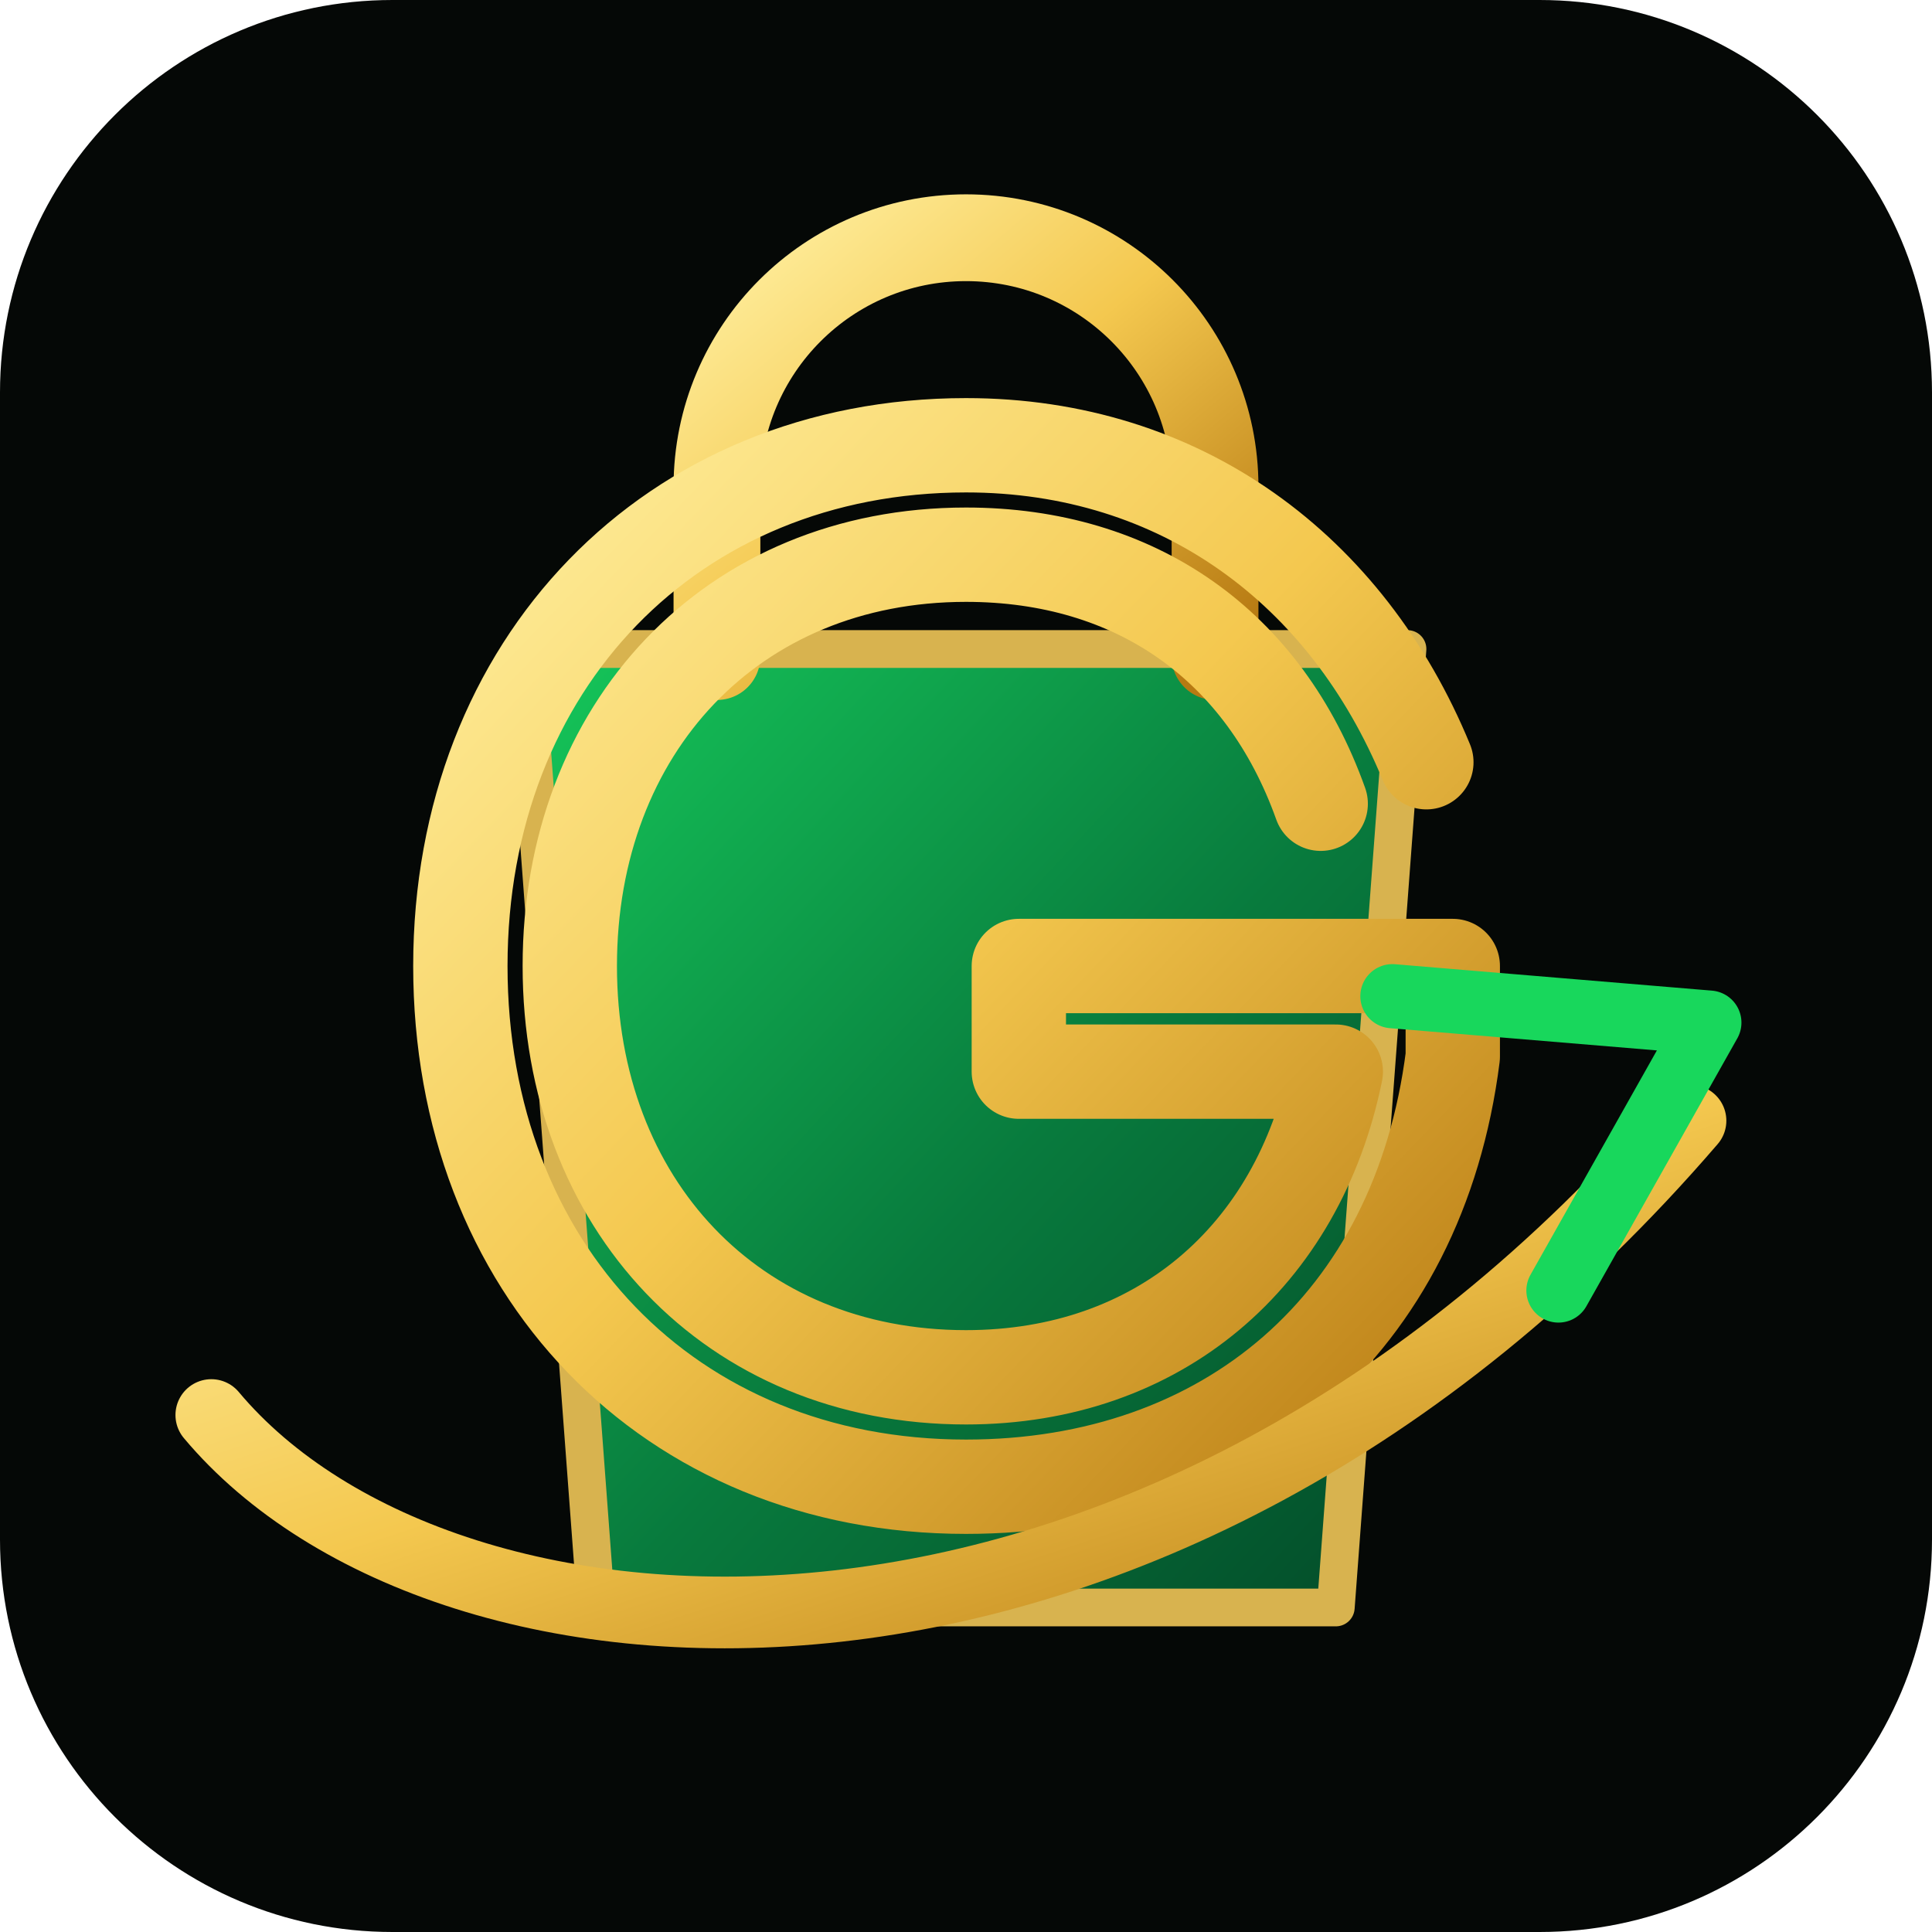
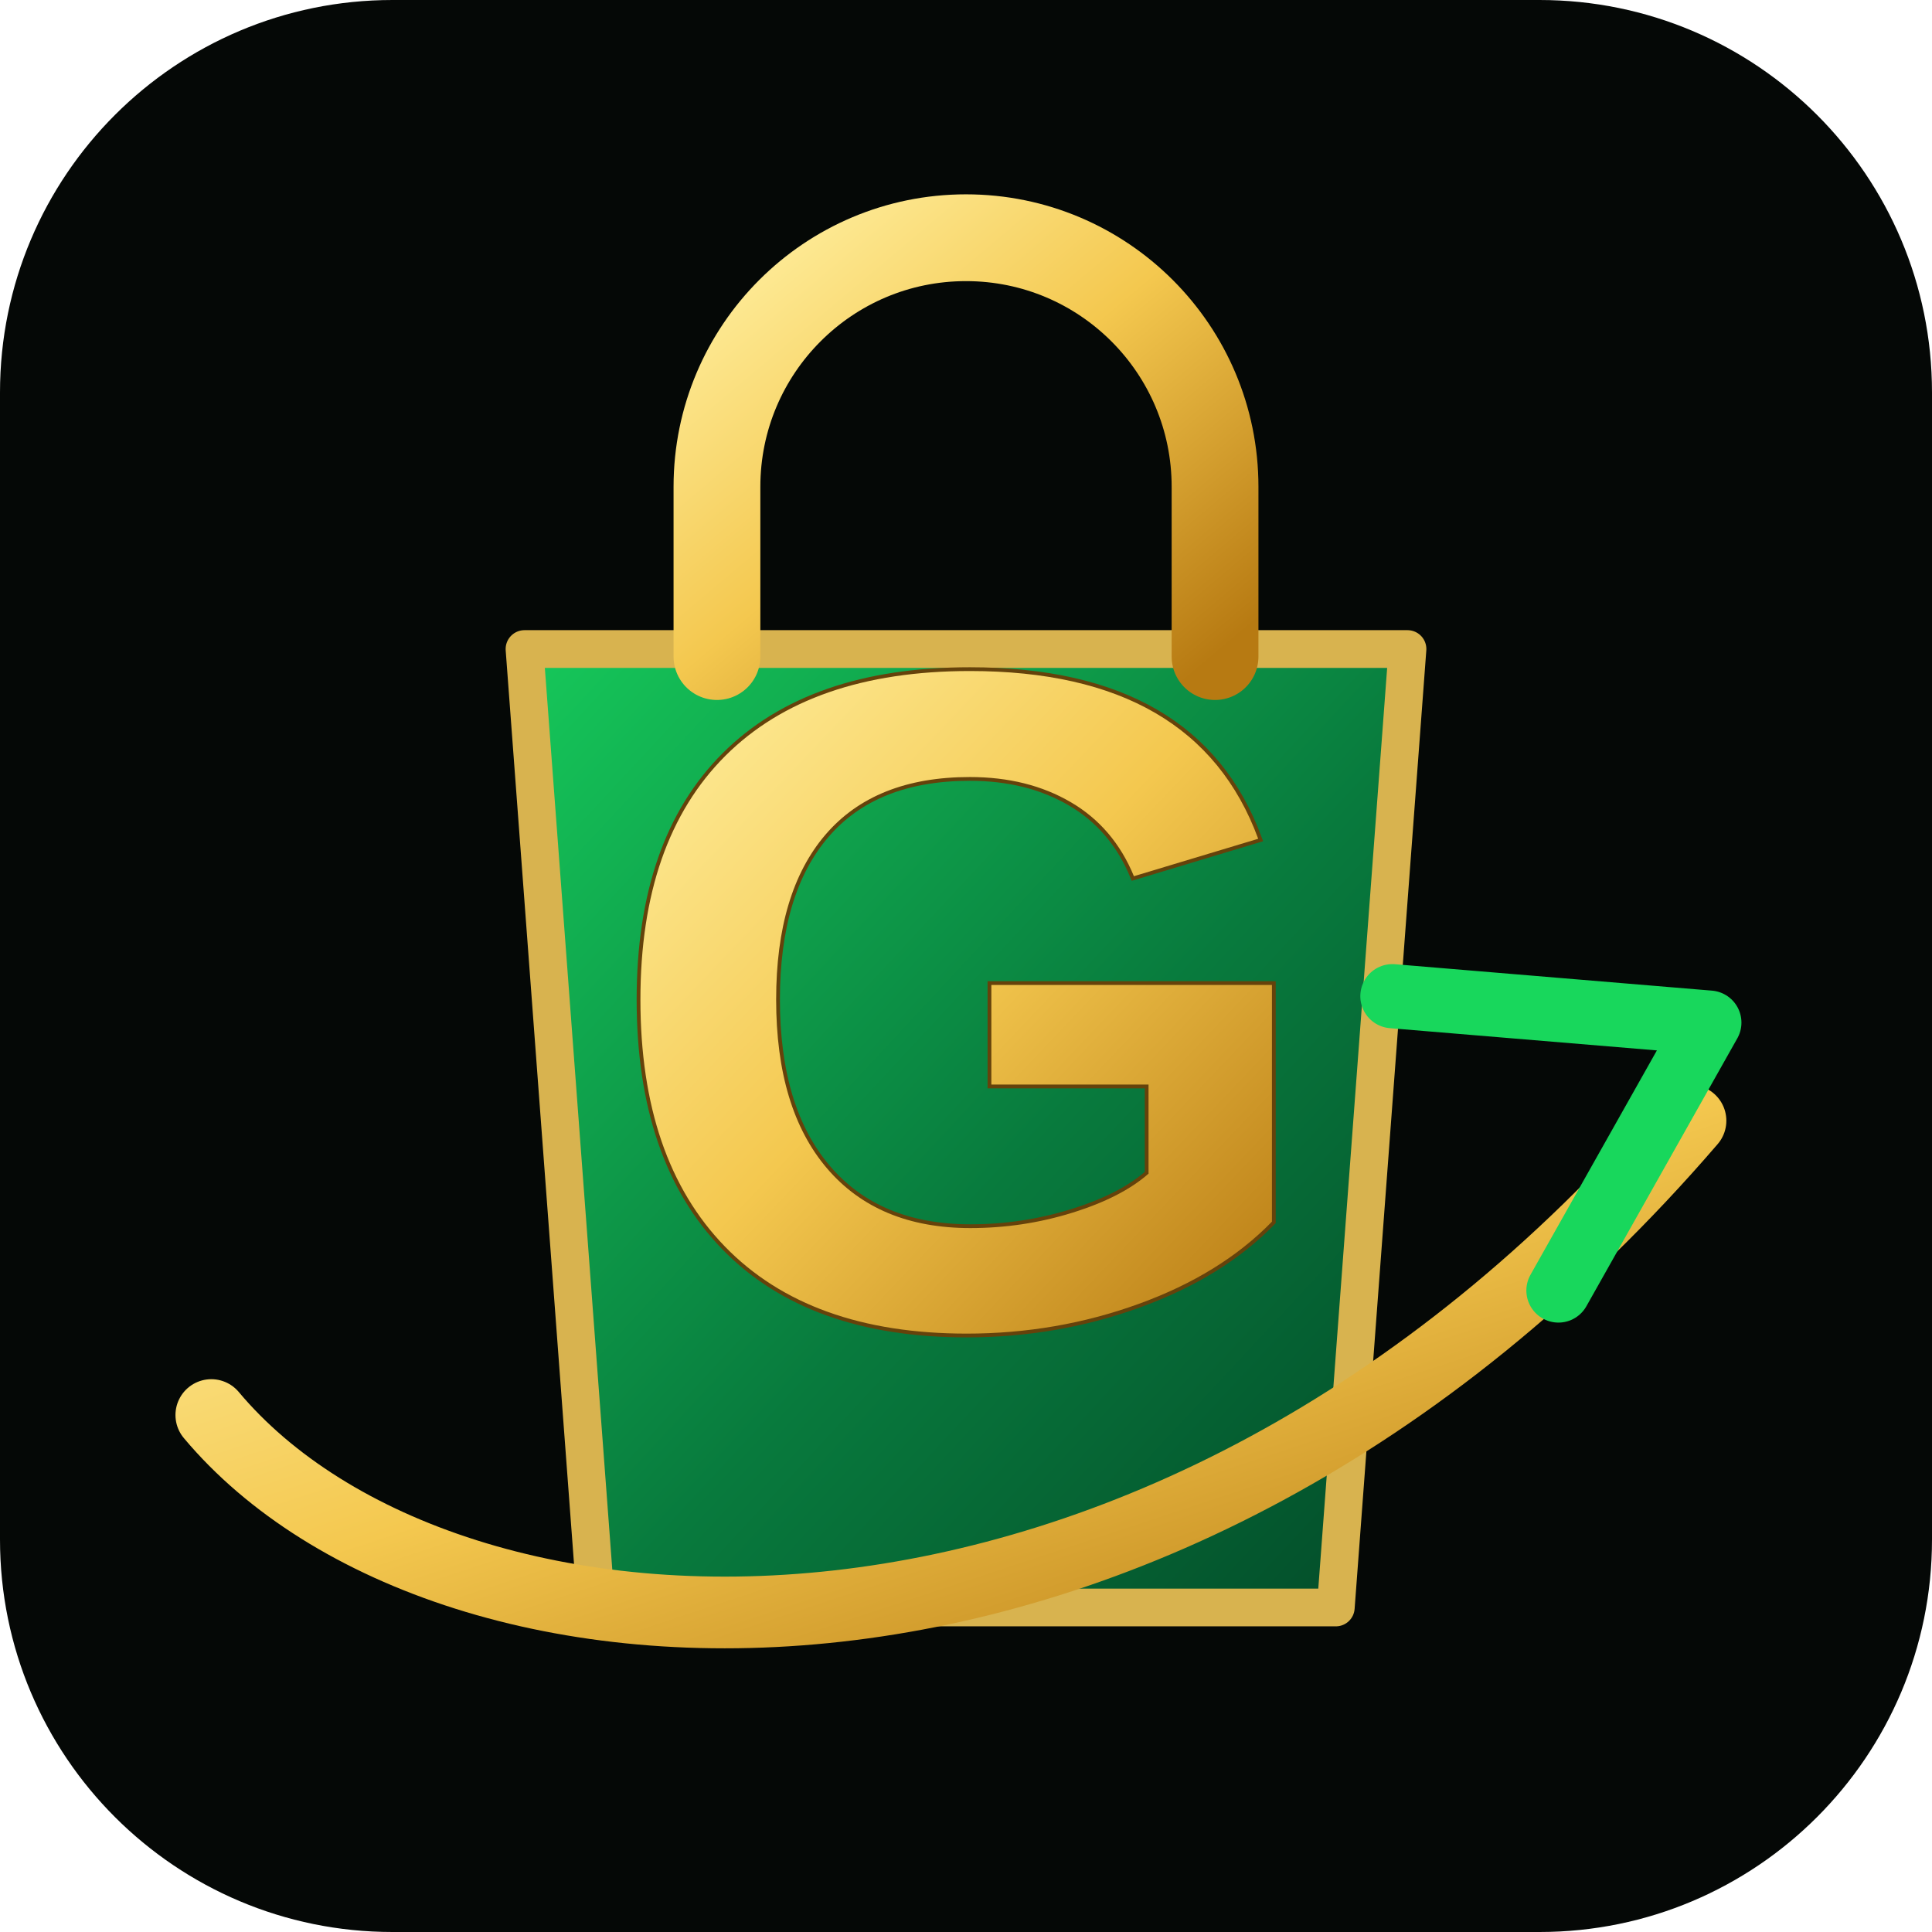
<svg xmlns="http://www.w3.org/2000/svg" viewBox="0 0 512 512">
  <defs>
    <linearGradient id="green" x1="0" y1="0" x2="1" y2="1">
      <stop offset="0" stop-color="#16c85a" />
      <stop offset=".55" stop-color="#087a3d" />
      <stop offset="1" stop-color="#034b29" />
    </linearGradient>
    <linearGradient id="gold" x1="0" y1="0" x2="1" y2="1">
      <stop offset="0" stop-color="#fff0a1" />
      <stop offset=".48" stop-color="#f4c84f" />
      <stop offset="1" stop-color="#b77a12" />
    </linearGradient>
  </defs>
  <rect width="512" height="512" rx="104" fill="#050806" />
  <path d="M139 172h234l-19 254H158z" fill="url(#green)" stroke="#d8b34f" stroke-width="10" stroke-linejoin="round" />
  <path d="M190 174v-45a66 66 0 0 1 132 0v45" fill="none" stroke="url(#gold)" stroke-width="23" stroke-linecap="round" />
-   <path d="M350 213C335 171 301 147 256 147C194 147 151 193 151 256C151 319 194 365 256 365C307 365 344 333 354 284H270V256H385V280C376 351 325 394 256 394C177 394 122 336 122 256C122 176 178 118 256 118C313 118 357 151 378 202" fill="none" stroke="url(#gold)" stroke-width="25" stroke-linecap="round" stroke-linejoin="round" />
+   <text x="256" y="351" text-anchor="middle" font-family="Arial, Helvetica, sans-serif" font-size="248" font-weight="900" fill="url(#gold)" stroke="#65420b" stroke-width="2" paint-order="stroke">G</text>
  <path d="M56 375c62 74 250 87 392-78" fill="none" stroke="url(#gold)" stroke-width="19" stroke-linecap="round" />
  <path d="M369 264l84 7-40 71" fill="none" stroke="#18d75c" stroke-width="17" stroke-linecap="round" stroke-linejoin="round" />
</svg>
